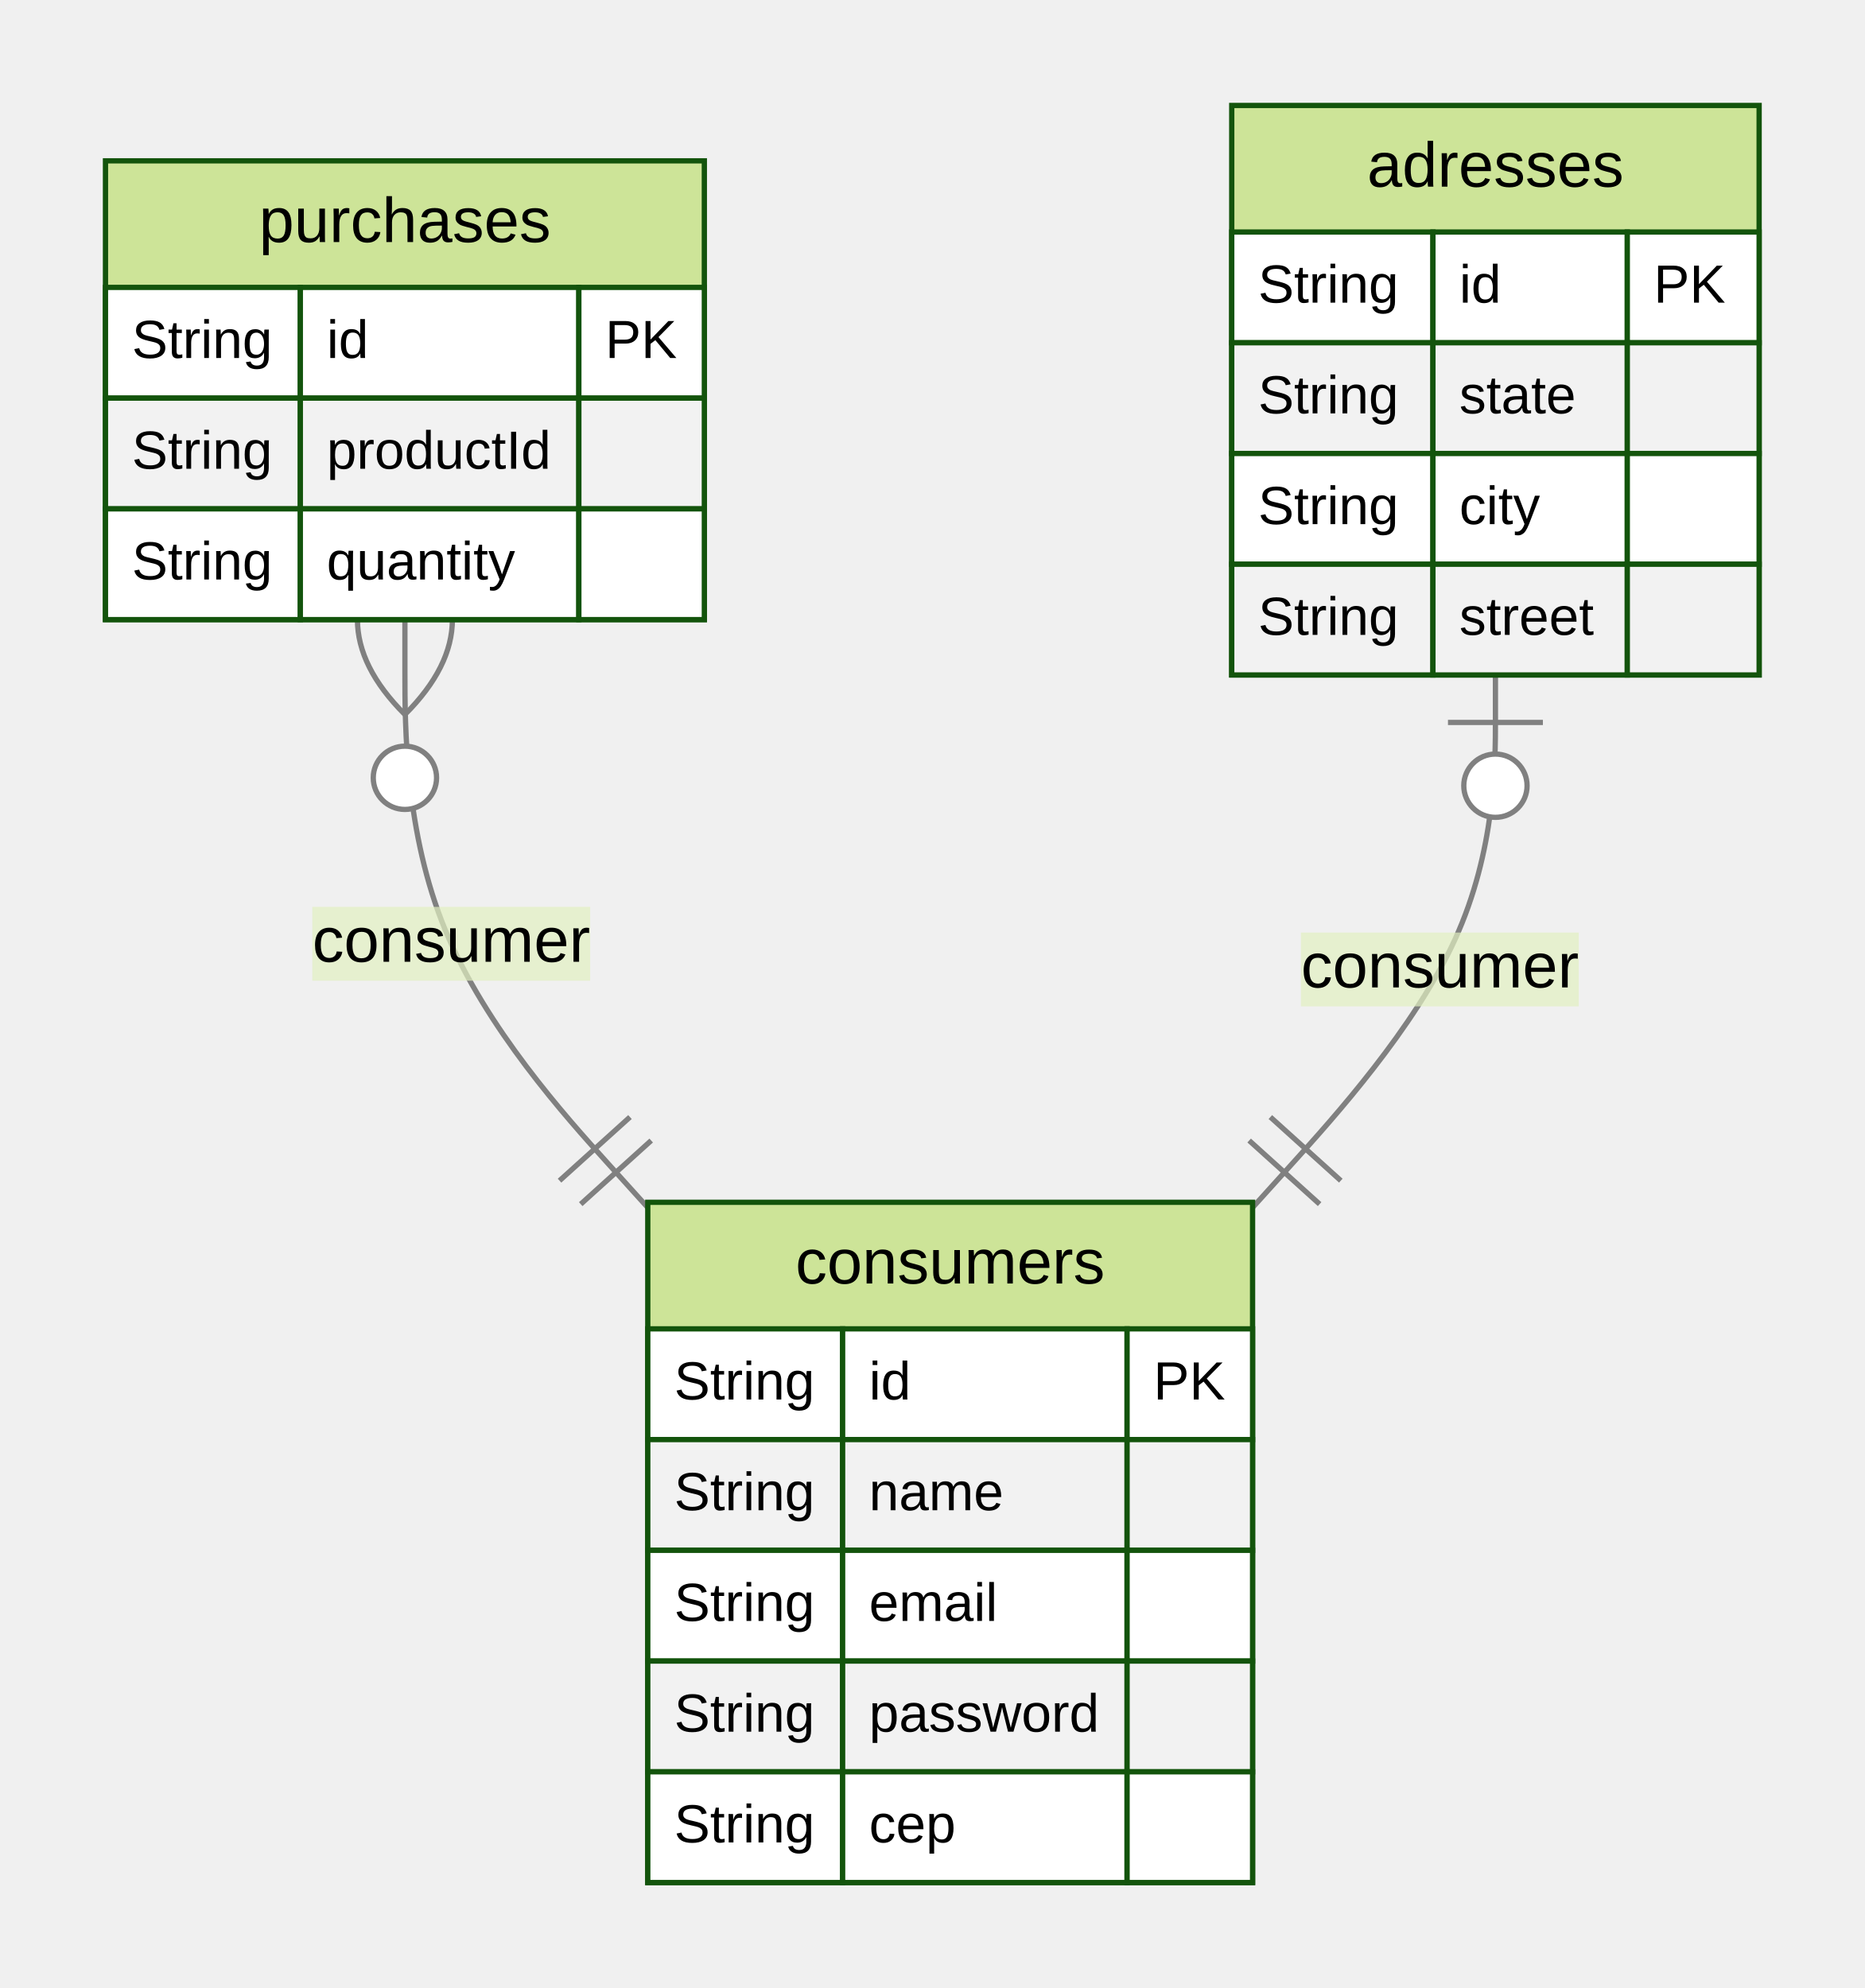
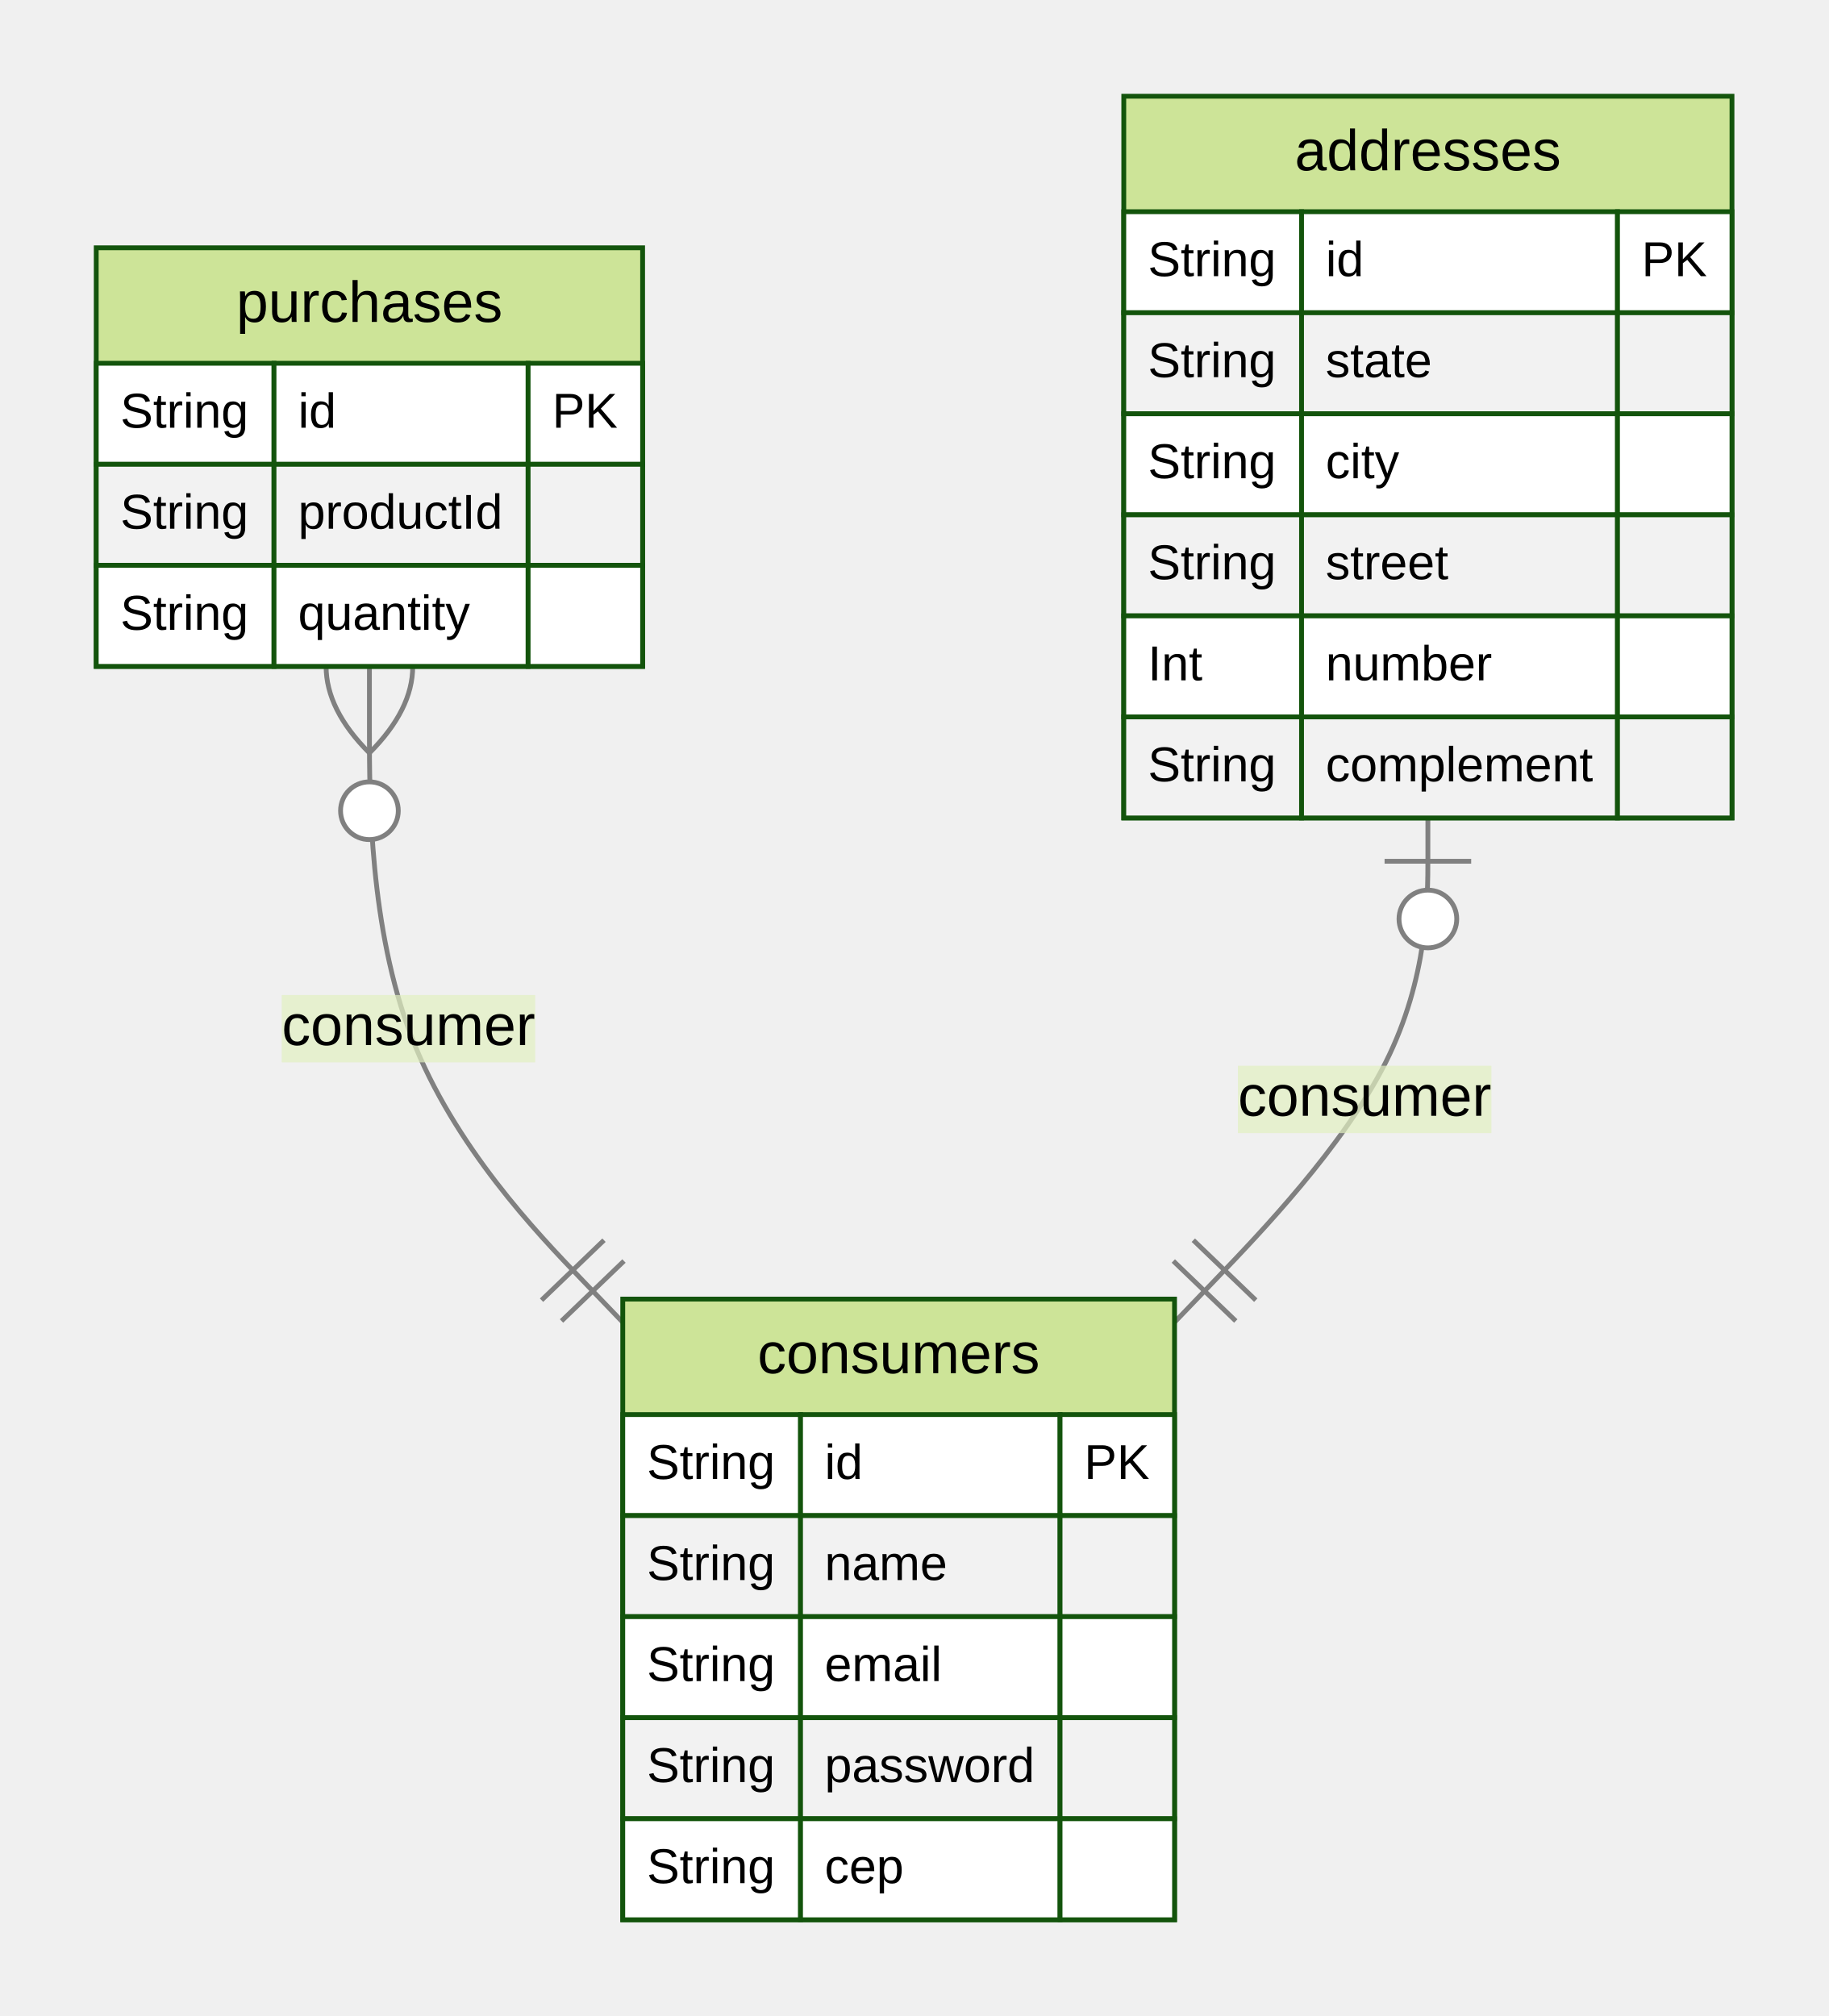
- <svg xmlns="http://www.w3.org/2000/svg" aria-roledescription="er" viewBox="0 0 353.552 377" style="max-width: 353.552px; background-color: white;" width="100%" id="mermaid-0">
+ <svg xmlns="http://www.w3.org/2000/svg" aria-roledescription="er" viewBox="0 0 379.953 419" style="max-width: 379.953px; background-color: white;" width="100%" id="mermaid-0">
  <style>#mermaid-0{font-family:"trebuchet ms",verdana,arial,sans-serif;font-size:16px;fill:#000000;}#mermaid-0 .error-icon{fill:#552222;}#mermaid-0 .error-text{fill:#552222;stroke:#552222;}#mermaid-0 .edge-thickness-normal{stroke-width:2px;}#mermaid-0 .edge-thickness-thick{stroke-width:3.5px;}#mermaid-0 .edge-pattern-solid{stroke-dasharray:0;}#mermaid-0 .edge-pattern-dashed{stroke-dasharray:3;}#mermaid-0 .edge-pattern-dotted{stroke-dasharray:2;}#mermaid-0 .marker{fill:#000000;stroke:#000000;}#mermaid-0 .marker.cross{stroke:#000000;}#mermaid-0 svg{font-family:"trebuchet ms",verdana,arial,sans-serif;font-size:16px;}#mermaid-0 .entityBox{fill:#cde498;stroke:#13540c;}#mermaid-0 .attributeBoxOdd{fill:#ffffff;stroke:#13540c;}#mermaid-0 .attributeBoxEven{fill:#f2f2f2;stroke:#13540c;}#mermaid-0 .relationshipLabelBox{fill:hsl(78.158, 58.462%, 84.51%);opacity:0.7;background-color:hsl(78.158, 58.462%, 84.51%);}#mermaid-0 .relationshipLabelBox rect{opacity:0.5;}#mermaid-0 .relationshipLine{stroke:#000000;}#mermaid-0 .entityTitleText{text-anchor:middle;font-size:18px;fill:#000000;}#mermaid-0 :root{--mermaid-font-family:"trebuchet ms",verdana,arial,sans-serif;}</style>
  <g />
  <defs>
    <marker orient="auto" markerHeight="18" markerWidth="18" refY="9" refX="0" id="ONLY_ONE_START">
      <path d="M9,0 L9,18 M15,0 L15,18" fill="none" stroke="gray" />
    </marker>
  </defs>
  <defs>
    <marker orient="auto" markerHeight="18" markerWidth="18" refY="9" refX="18" id="ONLY_ONE_END">
      <path d="M3,0 L3,18 M9,0 L9,18" fill="none" stroke="gray" />
    </marker>
  </defs>
  <defs>
    <marker orient="auto" markerHeight="18" markerWidth="30" refY="9" refX="0" id="ZERO_OR_ONE_START">
      <circle r="6" cy="9" cx="21" fill="white" stroke="gray" />
      <path d="M9,0 L9,18" fill="none" stroke="gray" />
    </marker>
  </defs>
  <defs>
    <marker orient="auto" markerHeight="18" markerWidth="30" refY="9" refX="30" id="ZERO_OR_ONE_END">
      <circle r="6" cy="9" cx="9" fill="white" stroke="gray" />
      <path d="M21,0 L21,18" fill="none" stroke="gray" />
    </marker>
  </defs>
  <defs>
    <marker orient="auto" markerHeight="36" markerWidth="45" refY="18" refX="18" id="ONE_OR_MORE_START">
      <path d="M0,18 Q 18,0 36,18 Q 18,36 0,18 M42,9 L42,27" fill="none" stroke="gray" />
    </marker>
  </defs>
  <defs>
    <marker orient="auto" markerHeight="36" markerWidth="45" refY="18" refX="27" id="ONE_OR_MORE_END">
      <path d="M3,9 L3,27 M9,18 Q27,0 45,18 Q27,36 9,18" fill="none" stroke="gray" />
    </marker>
  </defs>
  <defs>
    <marker orient="auto" markerHeight="36" markerWidth="57" refY="18" refX="18" id="ZERO_OR_MORE_START">
      <circle r="6" cy="18" cx="48" fill="white" stroke="gray" />
      <path d="M0,18 Q18,0 36,18 Q18,36 0,18" fill="none" stroke="gray" />
    </marker>
  </defs>
  <defs>
    <marker orient="auto" markerHeight="36" markerWidth="57" refY="18" refX="39" id="ZERO_OR_MORE_END">
      <circle r="6" cy="18" cx="9" fill="white" stroke="gray" />
      <path d="M21,18 Q39,0 57,18 Q39,36 21,18" fill="none" stroke="gray" />
    </marker>
  </defs>
-   <path style="stroke: gray; fill: none;" marker-start="url(#ZERO_OR_MORE_START)" marker-end="url(#ONLY_ONE_END)" d="M76.776,117.5L76.776,127.583C76.776,137.667,76.776,157.833,84.451,176.417C92.126,195,107.476,211.999,115.151,220.499L122.826,228.999" class="er relationshipLine" />
-   <path style="stroke: gray; fill: none;" marker-start="url(#ZERO_OR_ONE_START)" marker-end="url(#ONLY_ONE_END)" d="M283.552,128L283.552,136.333C283.552,144.667,283.552,161.333,275.877,178.167C268.202,195,252.852,211.999,245.177,220.499L237.503,228.999" class="er relationshipLine" />
-   <g transform="translate(122.826,228 )" id="entity-consumers-b7327ea2-0bc4-47bc-9351-d9e98661ee09">
+   <path style="stroke: gray; fill: none;" marker-start="url(#ZERO_OR_MORE_START)" marker-end="url(#ONLY_ONE_END)" d="M76.776,138.5L76.776,152.083C76.776,165.667,76.776,192.833,85.551,215.552C94.326,238.27,111.876,256.54,120.651,265.675L129.426,274.81" class="er relationshipLine" />
+   <path style="stroke: gray; fill: none;" marker-start="url(#ZERO_OR_ONE_START)" marker-end="url(#ONLY_ONE_END)" d="M296.753,170L296.753,178.333C296.753,186.667,296.753,203.333,287.978,220.802C279.203,238.27,261.653,256.54,252.878,265.675L244.103,274.81" class="er relationshipLine" />
+   <g transform="translate(129.4261,270 )" id="entity-consumers-aa4d291c-020e-40e5-b80e-491c201d3d89">
    <rect height="129" width="114.677" y="0" x="0" class="er entityBox" />
-     <text style="dominant-baseline: middle; text-anchor: middle; font-size: 12px;" transform="translate(57.33827,12)" y="0" x="0" id="text-entity-consumers-b7327ea2-0bc4-47bc-9351-d9e98661ee09" class="er entityLabel">consumers</text>
+     <text style="dominant-baseline: middle; text-anchor: middle; font-size: 12px;" transform="translate(57.33827,12)" y="0" x="0" id="text-entity-consumers-aa4d291c-020e-40e5-b80e-491c201d3d89" class="er entityLabel">consumers</text>
    <rect height="21" width="36.947" y="24" x="0" class="er attributeBoxOdd" />
-     <text style="dominant-baseline: middle; font-size: 10.2px;" transform="translate(5,34.5)" y="0" x="0" id="text-entity-consumers-b7327ea2-0bc4-47bc-9351-d9e98661ee09-attr-1-type" class="er entityLabel">String</text>
+     <text style="dominant-baseline: middle; font-size: 10.2px;" transform="translate(5,34.5)" y="0" x="0" id="text-entity-consumers-aa4d291c-020e-40e5-b80e-491c201d3d89-attr-1-type" class="er entityLabel">String</text>
    <rect height="21" width="53.935" y="24" x="36.947" class="er attributeBoxOdd" />
-     <text style="dominant-baseline: middle; font-size: 10.2px;" transform="translate(41.94705,34.5)" y="0" x="0" id="text-entity-consumers-b7327ea2-0bc4-47bc-9351-d9e98661ee09-attr-1-name" class="er entityLabel">id</text>
+     <text style="dominant-baseline: middle; font-size: 10.2px;" transform="translate(41.94705,34.5)" y="0" x="0" id="text-entity-consumers-aa4d291c-020e-40e5-b80e-491c201d3d89-attr-1-name" class="er entityLabel">id</text>
    <rect height="21" width="23.795" y="24" x="90.882" class="er attributeBoxOdd" />
-     <text style="dominant-baseline: middle; font-size: 10.2px;" transform="translate(95.88156,34.5)" y="0" x="0" id="text-entity-consumers-b7327ea2-0bc4-47bc-9351-d9e98661ee09-attr-1-key" class="er entityLabel">PK</text>
+     <text style="dominant-baseline: middle; font-size: 10.2px;" transform="translate(95.88156,34.5)" y="0" x="0" id="text-entity-consumers-aa4d291c-020e-40e5-b80e-491c201d3d89-attr-1-key" class="er entityLabel">PK</text>
    <rect height="21" width="36.947" y="45" x="0" class="er attributeBoxEven" />
-     <text style="dominant-baseline: middle; font-size: 10.2px;" transform="translate(5,55.5)" y="0" x="0" id="text-entity-consumers-b7327ea2-0bc4-47bc-9351-d9e98661ee09-attr-2-type" class="er entityLabel">String</text>
+     <text style="dominant-baseline: middle; font-size: 10.2px;" transform="translate(5,55.5)" y="0" x="0" id="text-entity-consumers-aa4d291c-020e-40e5-b80e-491c201d3d89-attr-2-type" class="er entityLabel">String</text>
    <rect height="21" width="53.935" y="45" x="36.947" class="er attributeBoxEven" />
-     <text style="dominant-baseline: middle; font-size: 10.2px;" transform="translate(41.94705,55.5)" y="0" x="0" id="text-entity-consumers-b7327ea2-0bc4-47bc-9351-d9e98661ee09-attr-2-name" class="er entityLabel">name</text>
+     <text style="dominant-baseline: middle; font-size: 10.2px;" transform="translate(41.94705,55.5)" y="0" x="0" id="text-entity-consumers-aa4d291c-020e-40e5-b80e-491c201d3d89-attr-2-name" class="er entityLabel">name</text>
    <rect height="21" width="23.795" y="45" x="90.882" class="er attributeBoxEven" />
-     <text style="dominant-baseline: middle; font-size: 10.2px;" transform="translate(95.88156,55.5)" y="0" x="0" id="text-entity-consumers-b7327ea2-0bc4-47bc-9351-d9e98661ee09-attr-2-key" class="er entityLabel" />
+     <text style="dominant-baseline: middle; font-size: 10.2px;" transform="translate(95.88156,55.5)" y="0" x="0" id="text-entity-consumers-aa4d291c-020e-40e5-b80e-491c201d3d89-attr-2-key" class="er entityLabel" />
    <rect height="21" width="36.947" y="66" x="0" class="er attributeBoxOdd" />
-     <text style="dominant-baseline: middle; font-size: 10.2px;" transform="translate(5,76.5)" y="0" x="0" id="text-entity-consumers-b7327ea2-0bc4-47bc-9351-d9e98661ee09-attr-3-type" class="er entityLabel">String</text>
+     <text style="dominant-baseline: middle; font-size: 10.2px;" transform="translate(5,76.5)" y="0" x="0" id="text-entity-consumers-aa4d291c-020e-40e5-b80e-491c201d3d89-attr-3-type" class="er entityLabel">String</text>
    <rect height="21" width="53.935" y="66" x="36.947" class="er attributeBoxOdd" />
-     <text style="dominant-baseline: middle; font-size: 10.2px;" transform="translate(41.94705,76.5)" y="0" x="0" id="text-entity-consumers-b7327ea2-0bc4-47bc-9351-d9e98661ee09-attr-3-name" class="er entityLabel">email</text>
+     <text style="dominant-baseline: middle; font-size: 10.2px;" transform="translate(41.94705,76.5)" y="0" x="0" id="text-entity-consumers-aa4d291c-020e-40e5-b80e-491c201d3d89-attr-3-name" class="er entityLabel">email</text>
    <rect height="21" width="23.795" y="66" x="90.882" class="er attributeBoxOdd" />
-     <text style="dominant-baseline: middle; font-size: 10.2px;" transform="translate(95.88156,76.5)" y="0" x="0" id="text-entity-consumers-b7327ea2-0bc4-47bc-9351-d9e98661ee09-attr-3-key" class="er entityLabel" />
+     <text style="dominant-baseline: middle; font-size: 10.2px;" transform="translate(95.88156,76.5)" y="0" x="0" id="text-entity-consumers-aa4d291c-020e-40e5-b80e-491c201d3d89-attr-3-key" class="er entityLabel" />
    <rect height="21" width="36.947" y="87" x="0" class="er attributeBoxEven" />
-     <text style="dominant-baseline: middle; font-size: 10.2px;" transform="translate(5,97.5)" y="0" x="0" id="text-entity-consumers-b7327ea2-0bc4-47bc-9351-d9e98661ee09-attr-4-type" class="er entityLabel">String</text>
+     <text style="dominant-baseline: middle; font-size: 10.2px;" transform="translate(5,97.5)" y="0" x="0" id="text-entity-consumers-aa4d291c-020e-40e5-b80e-491c201d3d89-attr-4-type" class="er entityLabel">String</text>
    <rect height="21" width="53.935" y="87" x="36.947" class="er attributeBoxEven" />
-     <text style="dominant-baseline: middle; font-size: 10.2px;" transform="translate(41.94705,97.5)" y="0" x="0" id="text-entity-consumers-b7327ea2-0bc4-47bc-9351-d9e98661ee09-attr-4-name" class="er entityLabel">password</text>
+     <text style="dominant-baseline: middle; font-size: 10.2px;" transform="translate(41.94705,97.5)" y="0" x="0" id="text-entity-consumers-aa4d291c-020e-40e5-b80e-491c201d3d89-attr-4-name" class="er entityLabel">password</text>
    <rect height="21" width="23.795" y="87" x="90.882" class="er attributeBoxEven" />
-     <text style="dominant-baseline: middle; font-size: 10.2px;" transform="translate(95.88156,97.5)" y="0" x="0" id="text-entity-consumers-b7327ea2-0bc4-47bc-9351-d9e98661ee09-attr-4-key" class="er entityLabel" />
+     <text style="dominant-baseline: middle; font-size: 10.2px;" transform="translate(95.88156,97.5)" y="0" x="0" id="text-entity-consumers-aa4d291c-020e-40e5-b80e-491c201d3d89-attr-4-key" class="er entityLabel" />
    <rect height="21" width="36.947" y="108" x="0" class="er attributeBoxOdd" />
-     <text style="dominant-baseline: middle; font-size: 10.2px;" transform="translate(5,118.5)" y="0" x="0" id="text-entity-consumers-b7327ea2-0bc4-47bc-9351-d9e98661ee09-attr-5-type" class="er entityLabel">String</text>
+     <text style="dominant-baseline: middle; font-size: 10.2px;" transform="translate(5,118.5)" y="0" x="0" id="text-entity-consumers-aa4d291c-020e-40e5-b80e-491c201d3d89-attr-5-type" class="er entityLabel">String</text>
    <rect height="21" width="53.935" y="108" x="36.947" class="er attributeBoxOdd" />
-     <text style="dominant-baseline: middle; font-size: 10.2px;" transform="translate(41.94705,118.5)" y="0" x="0" id="text-entity-consumers-b7327ea2-0bc4-47bc-9351-d9e98661ee09-attr-5-name" class="er entityLabel">cep</text>
+     <text style="dominant-baseline: middle; font-size: 10.2px;" transform="translate(41.94705,118.5)" y="0" x="0" id="text-entity-consumers-aa4d291c-020e-40e5-b80e-491c201d3d89-attr-5-name" class="er entityLabel">cep</text>
    <rect height="21" width="23.795" y="108" x="90.882" class="er attributeBoxOdd" />
-     <text style="dominant-baseline: middle; font-size: 10.2px;" transform="translate(95.88156,118.5)" y="0" x="0" id="text-entity-consumers-b7327ea2-0bc4-47bc-9351-d9e98661ee09-attr-5-key" class="er entityLabel" />
+     <text style="dominant-baseline: middle; font-size: 10.2px;" transform="translate(95.88156,118.5)" y="0" x="0" id="text-entity-consumers-aa4d291c-020e-40e5-b80e-491c201d3d89-attr-5-key" class="er entityLabel" />
  </g>
-   <g transform="translate(20,30.5 )" id="entity-purchases-7eea4c86-cb3f-4e46-8db3-d15ab49aefd4">
+   <g transform="translate(20,51.5 )" id="entity-purchases-d5f4394c-5d18-4e30-b401-ce449a7d1e7d">
    <rect height="87" width="113.552" y="0" x="0" class="er entityBox" />
-     <text style="dominant-baseline: middle; text-anchor: middle; font-size: 12px;" transform="translate(56.77617,12)" y="0" x="0" id="text-entity-purchases-7eea4c86-cb3f-4e46-8db3-d15ab49aefd4" class="er entityLabel">purchases</text>
+     <text style="dominant-baseline: middle; text-anchor: middle; font-size: 12px;" transform="translate(56.77617,12)" y="0" x="0" id="text-entity-purchases-d5f4394c-5d18-4e30-b401-ce449a7d1e7d" class="er entityLabel">purchases</text>
    <rect height="21" width="36.947" y="24" x="0" class="er attributeBoxOdd" />
-     <text style="dominant-baseline: middle; font-size: 10.2px;" transform="translate(5,34.5)" y="0" x="0" id="text-entity-purchases-7eea4c86-cb3f-4e46-8db3-d15ab49aefd4-attr-1-type" class="er entityLabel">String</text>
+     <text style="dominant-baseline: middle; font-size: 10.2px;" transform="translate(5,34.5)" y="0" x="0" id="text-entity-purchases-d5f4394c-5d18-4e30-b401-ce449a7d1e7d-attr-1-type" class="er entityLabel">String</text>
    <rect height="21" width="52.81" y="24" x="36.947" class="er attributeBoxOdd" />
-     <text style="dominant-baseline: middle; font-size: 10.2px;" transform="translate(41.94705,34.5)" y="0" x="0" id="text-entity-purchases-7eea4c86-cb3f-4e46-8db3-d15ab49aefd4-attr-1-name" class="er entityLabel">id</text>
+     <text style="dominant-baseline: middle; font-size: 10.2px;" transform="translate(41.94705,34.5)" y="0" x="0" id="text-entity-purchases-d5f4394c-5d18-4e30-b401-ce449a7d1e7d-attr-1-name" class="er entityLabel">id</text>
    <rect height="21" width="23.795" y="24" x="89.757" class="er attributeBoxOdd" />
-     <text style="dominant-baseline: middle; font-size: 10.2px;" transform="translate(94.75735,34.5)" y="0" x="0" id="text-entity-purchases-7eea4c86-cb3f-4e46-8db3-d15ab49aefd4-attr-1-key" class="er entityLabel">PK</text>
+     <text style="dominant-baseline: middle; font-size: 10.2px;" transform="translate(94.75735,34.5)" y="0" x="0" id="text-entity-purchases-d5f4394c-5d18-4e30-b401-ce449a7d1e7d-attr-1-key" class="er entityLabel">PK</text>
    <rect height="21" width="36.947" y="45" x="0" class="er attributeBoxEven" />
-     <text style="dominant-baseline: middle; font-size: 10.2px;" transform="translate(5,55.5)" y="0" x="0" id="text-entity-purchases-7eea4c86-cb3f-4e46-8db3-d15ab49aefd4-attr-2-type" class="er entityLabel">String</text>
+     <text style="dominant-baseline: middle; font-size: 10.2px;" transform="translate(5,55.5)" y="0" x="0" id="text-entity-purchases-d5f4394c-5d18-4e30-b401-ce449a7d1e7d-attr-2-type" class="er entityLabel">String</text>
    <rect height="21" width="52.81" y="45" x="36.947" class="er attributeBoxEven" />
-     <text style="dominant-baseline: middle; font-size: 10.2px;" transform="translate(41.94705,55.5)" y="0" x="0" id="text-entity-purchases-7eea4c86-cb3f-4e46-8db3-d15ab49aefd4-attr-2-name" class="er entityLabel">productId</text>
+     <text style="dominant-baseline: middle; font-size: 10.2px;" transform="translate(41.94705,55.5)" y="0" x="0" id="text-entity-purchases-d5f4394c-5d18-4e30-b401-ce449a7d1e7d-attr-2-name" class="er entityLabel">productId</text>
    <rect height="21" width="23.795" y="45" x="89.757" class="er attributeBoxEven" />
-     <text style="dominant-baseline: middle; font-size: 10.2px;" transform="translate(94.75735,55.5)" y="0" x="0" id="text-entity-purchases-7eea4c86-cb3f-4e46-8db3-d15ab49aefd4-attr-2-key" class="er entityLabel" />
+     <text style="dominant-baseline: middle; font-size: 10.2px;" transform="translate(94.75735,55.5)" y="0" x="0" id="text-entity-purchases-d5f4394c-5d18-4e30-b401-ce449a7d1e7d-attr-2-key" class="er entityLabel" />
    <rect height="21" width="36.947" y="66" x="0" class="er attributeBoxOdd" />
-     <text style="dominant-baseline: middle; font-size: 10.2px;" transform="translate(5,76.5)" y="0" x="0" id="text-entity-purchases-7eea4c86-cb3f-4e46-8db3-d15ab49aefd4-attr-3-type" class="er entityLabel">String</text>
+     <text style="dominant-baseline: middle; font-size: 10.2px;" transform="translate(5,76.5)" y="0" x="0" id="text-entity-purchases-d5f4394c-5d18-4e30-b401-ce449a7d1e7d-attr-3-type" class="er entityLabel">String</text>
    <rect height="21" width="52.81" y="66" x="36.947" class="er attributeBoxOdd" />
-     <text style="dominant-baseline: middle; font-size: 10.2px;" transform="translate(41.94705,76.5)" y="0" x="0" id="text-entity-purchases-7eea4c86-cb3f-4e46-8db3-d15ab49aefd4-attr-3-name" class="er entityLabel">quantity</text>
+     <text style="dominant-baseline: middle; font-size: 10.2px;" transform="translate(41.94705,76.5)" y="0" x="0" id="text-entity-purchases-d5f4394c-5d18-4e30-b401-ce449a7d1e7d-attr-3-name" class="er entityLabel">quantity</text>
    <rect height="21" width="23.795" y="66" x="89.757" class="er attributeBoxOdd" />
-     <text style="dominant-baseline: middle; font-size: 10.2px;" transform="translate(94.75735,76.5)" y="0" x="0" id="text-entity-purchases-7eea4c86-cb3f-4e46-8db3-d15ab49aefd4-attr-3-key" class="er entityLabel" />
+     <text style="dominant-baseline: middle; font-size: 10.2px;" transform="translate(94.75735,76.5)" y="0" x="0" id="text-entity-purchases-d5f4394c-5d18-4e30-b401-ce449a7d1e7d-attr-3-key" class="er entityLabel" />
  </g>
-   <g transform="translate(233.5523,20 )" id="entity-adresses-fd755cc8-d437-43fe-9cc7-15d8fcd68295">
-     <rect height="108" width="100" y="0" x="0" class="er entityBox" />
-     <text style="dominant-baseline: middle; text-anchor: middle; font-size: 12px;" transform="translate(50,12)" y="0" x="0" id="text-entity-adresses-fd755cc8-d437-43fe-9cc7-15d8fcd68295" class="er entityLabel">adresses</text>
-     <rect height="21" width="38.15" y="24" x="0" class="er attributeBoxOdd" />
-     <text style="dominant-baseline: middle; font-size: 10.2px;" transform="translate(5,34.5)" y="0" x="0" id="text-entity-adresses-fd755cc8-d437-43fe-9cc7-15d8fcd68295-attr-1-type" class="er entityLabel">String</text>
-     <rect height="21" width="36.852" y="24" x="38.15" class="er attributeBoxOdd" />
-     <text style="dominant-baseline: middle; font-size: 10.2px;" transform="translate(43.15028,34.5)" y="0" x="0" id="text-entity-adresses-fd755cc8-d437-43fe-9cc7-15d8fcd68295-attr-1-name" class="er entityLabel">id</text>
-     <rect height="21" width="24.998" y="24" x="75.002" class="er attributeBoxOdd" />
-     <text style="dominant-baseline: middle; font-size: 10.2px;" transform="translate(80.00179,34.5)" y="0" x="0" id="text-entity-adresses-fd755cc8-d437-43fe-9cc7-15d8fcd68295-attr-1-key" class="er entityLabel">PK</text>
-     <rect height="21" width="38.15" y="45" x="0" class="er attributeBoxEven" />
-     <text style="dominant-baseline: middle; font-size: 10.2px;" transform="translate(5,55.5)" y="0" x="0" id="text-entity-adresses-fd755cc8-d437-43fe-9cc7-15d8fcd68295-attr-2-type" class="er entityLabel">String</text>
-     <rect height="21" width="36.852" y="45" x="38.15" class="er attributeBoxEven" />
-     <text style="dominant-baseline: middle; font-size: 10.2px;" transform="translate(43.15028,55.5)" y="0" x="0" id="text-entity-adresses-fd755cc8-d437-43fe-9cc7-15d8fcd68295-attr-2-name" class="er entityLabel">state</text>
-     <rect height="21" width="24.998" y="45" x="75.002" class="er attributeBoxEven" />
-     <text style="dominant-baseline: middle; font-size: 10.2px;" transform="translate(80.00179,55.5)" y="0" x="0" id="text-entity-adresses-fd755cc8-d437-43fe-9cc7-15d8fcd68295-attr-2-key" class="er entityLabel" />
-     <rect height="21" width="38.15" y="66" x="0" class="er attributeBoxOdd" />
-     <text style="dominant-baseline: middle; font-size: 10.2px;" transform="translate(5,76.5)" y="0" x="0" id="text-entity-adresses-fd755cc8-d437-43fe-9cc7-15d8fcd68295-attr-3-type" class="er entityLabel">String</text>
-     <rect height="21" width="36.852" y="66" x="38.15" class="er attributeBoxOdd" />
-     <text style="dominant-baseline: middle; font-size: 10.2px;" transform="translate(43.15028,76.5)" y="0" x="0" id="text-entity-adresses-fd755cc8-d437-43fe-9cc7-15d8fcd68295-attr-3-name" class="er entityLabel">city</text>
-     <rect height="21" width="24.998" y="66" x="75.002" class="er attributeBoxOdd" />
-     <text style="dominant-baseline: middle; font-size: 10.2px;" transform="translate(80.00179,76.5)" y="0" x="0" id="text-entity-adresses-fd755cc8-d437-43fe-9cc7-15d8fcd68295-attr-3-key" class="er entityLabel" />
-     <rect height="21" width="38.15" y="87" x="0" class="er attributeBoxEven" />
-     <text style="dominant-baseline: middle; font-size: 10.2px;" transform="translate(5,97.5)" y="0" x="0" id="text-entity-adresses-fd755cc8-d437-43fe-9cc7-15d8fcd68295-attr-4-type" class="er entityLabel">String</text>
-     <rect height="21" width="36.852" y="87" x="38.15" class="er attributeBoxEven" />
-     <text style="dominant-baseline: middle; font-size: 10.2px;" transform="translate(43.15028,97.5)" y="0" x="0" id="text-entity-adresses-fd755cc8-d437-43fe-9cc7-15d8fcd68295-attr-4-name" class="er entityLabel">street</text>
-     <rect height="21" width="24.998" y="87" x="75.002" class="er attributeBoxEven" />
-     <text style="dominant-baseline: middle; font-size: 10.2px;" transform="translate(80.00179,97.5)" y="0" x="0" id="text-entity-adresses-fd755cc8-d437-43fe-9cc7-15d8fcd68295-attr-4-key" class="er entityLabel" />
+   <g transform="translate(233.5523,20 )" id="entity-addresses-fc1c5ab1-04b9-408f-916c-ac8d4254425a">
+     <rect height="150" width="126.401" y="0" x="0" class="er entityBox" />
+     <text style="dominant-baseline: middle; text-anchor: middle; font-size: 12px;" transform="translate(63.20033,12)" y="0" x="0" id="text-entity-addresses-fc1c5ab1-04b9-408f-916c-ac8d4254425a" class="er entityLabel">addresses</text>
+     <rect height="21" width="36.947" y="24" x="0" class="er attributeBoxOdd" />
+     <text style="dominant-baseline: middle; font-size: 10.2px;" transform="translate(5,34.5)" y="0" x="0" id="text-entity-addresses-fc1c5ab1-04b9-408f-916c-ac8d4254425a-attr-1-type" class="er entityLabel">String</text>
+     <rect height="21" width="65.659" y="24" x="36.947" class="er attributeBoxOdd" />
+     <text style="dominant-baseline: middle; font-size: 10.2px;" transform="translate(41.94705,34.5)" y="0" x="0" id="text-entity-addresses-fc1c5ab1-04b9-408f-916c-ac8d4254425a-attr-1-name" class="er entityLabel">id</text>
+     <rect height="21" width="23.795" y="24" x="102.606" class="er attributeBoxOdd" />
+     <text style="dominant-baseline: middle; font-size: 10.2px;" transform="translate(107.6057,34.5)" y="0" x="0" id="text-entity-addresses-fc1c5ab1-04b9-408f-916c-ac8d4254425a-attr-1-key" class="er entityLabel">PK</text>
+     <rect height="21" width="36.947" y="45" x="0" class="er attributeBoxEven" />
+     <text style="dominant-baseline: middle; font-size: 10.2px;" transform="translate(5,55.5)" y="0" x="0" id="text-entity-addresses-fc1c5ab1-04b9-408f-916c-ac8d4254425a-attr-2-type" class="er entityLabel">String</text>
+     <rect height="21" width="65.659" y="45" x="36.947" class="er attributeBoxEven" />
+     <text style="dominant-baseline: middle; font-size: 10.2px;" transform="translate(41.94705,55.5)" y="0" x="0" id="text-entity-addresses-fc1c5ab1-04b9-408f-916c-ac8d4254425a-attr-2-name" class="er entityLabel">state</text>
+     <rect height="21" width="23.795" y="45" x="102.606" class="er attributeBoxEven" />
+     <text style="dominant-baseline: middle; font-size: 10.2px;" transform="translate(107.6057,55.5)" y="0" x="0" id="text-entity-addresses-fc1c5ab1-04b9-408f-916c-ac8d4254425a-attr-2-key" class="er entityLabel" />
+     <rect height="21" width="36.947" y="66" x="0" class="er attributeBoxOdd" />
+     <text style="dominant-baseline: middle; font-size: 10.2px;" transform="translate(5,76.5)" y="0" x="0" id="text-entity-addresses-fc1c5ab1-04b9-408f-916c-ac8d4254425a-attr-3-type" class="er entityLabel">String</text>
+     <rect height="21" width="65.659" y="66" x="36.947" class="er attributeBoxOdd" />
+     <text style="dominant-baseline: middle; font-size: 10.2px;" transform="translate(41.94705,76.5)" y="0" x="0" id="text-entity-addresses-fc1c5ab1-04b9-408f-916c-ac8d4254425a-attr-3-name" class="er entityLabel">city</text>
+     <rect height="21" width="23.795" y="66" x="102.606" class="er attributeBoxOdd" />
+     <text style="dominant-baseline: middle; font-size: 10.2px;" transform="translate(107.6057,76.5)" y="0" x="0" id="text-entity-addresses-fc1c5ab1-04b9-408f-916c-ac8d4254425a-attr-3-key" class="er entityLabel" />
+     <rect height="21" width="36.947" y="87" x="0" class="er attributeBoxEven" />
+     <text style="dominant-baseline: middle; font-size: 10.2px;" transform="translate(5,97.5)" y="0" x="0" id="text-entity-addresses-fc1c5ab1-04b9-408f-916c-ac8d4254425a-attr-4-type" class="er entityLabel">String</text>
+     <rect height="21" width="65.659" y="87" x="36.947" class="er attributeBoxEven" />
+     <text style="dominant-baseline: middle; font-size: 10.2px;" transform="translate(41.94705,97.5)" y="0" x="0" id="text-entity-addresses-fc1c5ab1-04b9-408f-916c-ac8d4254425a-attr-4-name" class="er entityLabel">street</text>
+     <rect height="21" width="23.795" y="87" x="102.606" class="er attributeBoxEven" />
+     <text style="dominant-baseline: middle; font-size: 10.2px;" transform="translate(107.6057,97.5)" y="0" x="0" id="text-entity-addresses-fc1c5ab1-04b9-408f-916c-ac8d4254425a-attr-4-key" class="er entityLabel" />
+     <rect height="21" width="36.947" y="108" x="0" class="er attributeBoxOdd" />
+     <text style="dominant-baseline: middle; font-size: 10.2px;" transform="translate(5,118.5)" y="0" x="0" id="text-entity-addresses-fc1c5ab1-04b9-408f-916c-ac8d4254425a-attr-5-type" class="er entityLabel">Int</text>
+     <rect height="21" width="65.659" y="108" x="36.947" class="er attributeBoxOdd" />
+     <text style="dominant-baseline: middle; font-size: 10.2px;" transform="translate(41.94705,118.5)" y="0" x="0" id="text-entity-addresses-fc1c5ab1-04b9-408f-916c-ac8d4254425a-attr-5-name" class="er entityLabel">number</text>
+     <rect height="21" width="23.795" y="108" x="102.606" class="er attributeBoxOdd" />
+     <text style="dominant-baseline: middle; font-size: 10.2px;" transform="translate(107.6057,118.5)" y="0" x="0" id="text-entity-addresses-fc1c5ab1-04b9-408f-916c-ac8d4254425a-attr-5-key" class="er entityLabel" />
+     <rect height="21" width="36.947" y="129" x="0" class="er attributeBoxEven" />
+     <text style="dominant-baseline: middle; font-size: 10.2px;" transform="translate(5,139.5)" y="0" x="0" id="text-entity-addresses-fc1c5ab1-04b9-408f-916c-ac8d4254425a-attr-6-type" class="er entityLabel">String</text>
+     <rect height="21" width="65.659" y="129" x="36.947" class="er attributeBoxEven" />
+     <text style="dominant-baseline: middle; font-size: 10.2px;" transform="translate(41.94705,139.5)" y="0" x="0" id="text-entity-addresses-fc1c5ab1-04b9-408f-916c-ac8d4254425a-attr-6-name" class="er entityLabel">complement</text>
+     <rect height="21" width="23.795" y="129" x="102.606" class="er attributeBoxEven" />
+     <text style="dominant-baseline: middle; font-size: 10.2px;" transform="translate(107.6057,139.5)" y="0" x="0" id="text-entity-addresses-fc1c5ab1-04b9-408f-916c-ac8d4254425a-attr-6-key" class="er entityLabel" />
  </g>
-   <rect height="14" width="52.691" y="171.98" x="59.216" class="er relationshipLabelBox" />
-   <text style="text-anchor: middle; dominant-baseline: middle; font-size: 12px;" y="178.98" x="85.562" id="rel1" class="er relationshipLabel">consumer</text>
-   <rect height="14" width="52.691" y="176.847" x="246.669" class="er relationshipLabelBox" />
-   <text style="text-anchor: middle; dominant-baseline: middle; font-size: 12px;" y="183.847" x="273.014" id="rel2" class="er relationshipLabel">consumer</text>
+   <rect height="14" width="52.691" y="206.797" x="58.548" class="er relationshipLabelBox" />
+   <text style="text-anchor: middle; dominant-baseline: middle; font-size: 12px;" y="213.797" x="84.894" id="rel1" class="er relationshipLabel">consumer</text>
+   <rect height="14" width="52.691" y="221.5" x="257.265" class="er relationshipLabelBox" />
+   <text style="text-anchor: middle; dominant-baseline: middle; font-size: 12px;" y="228.5" x="283.611" id="rel2" class="er relationshipLabel">consumer</text>
</svg>
